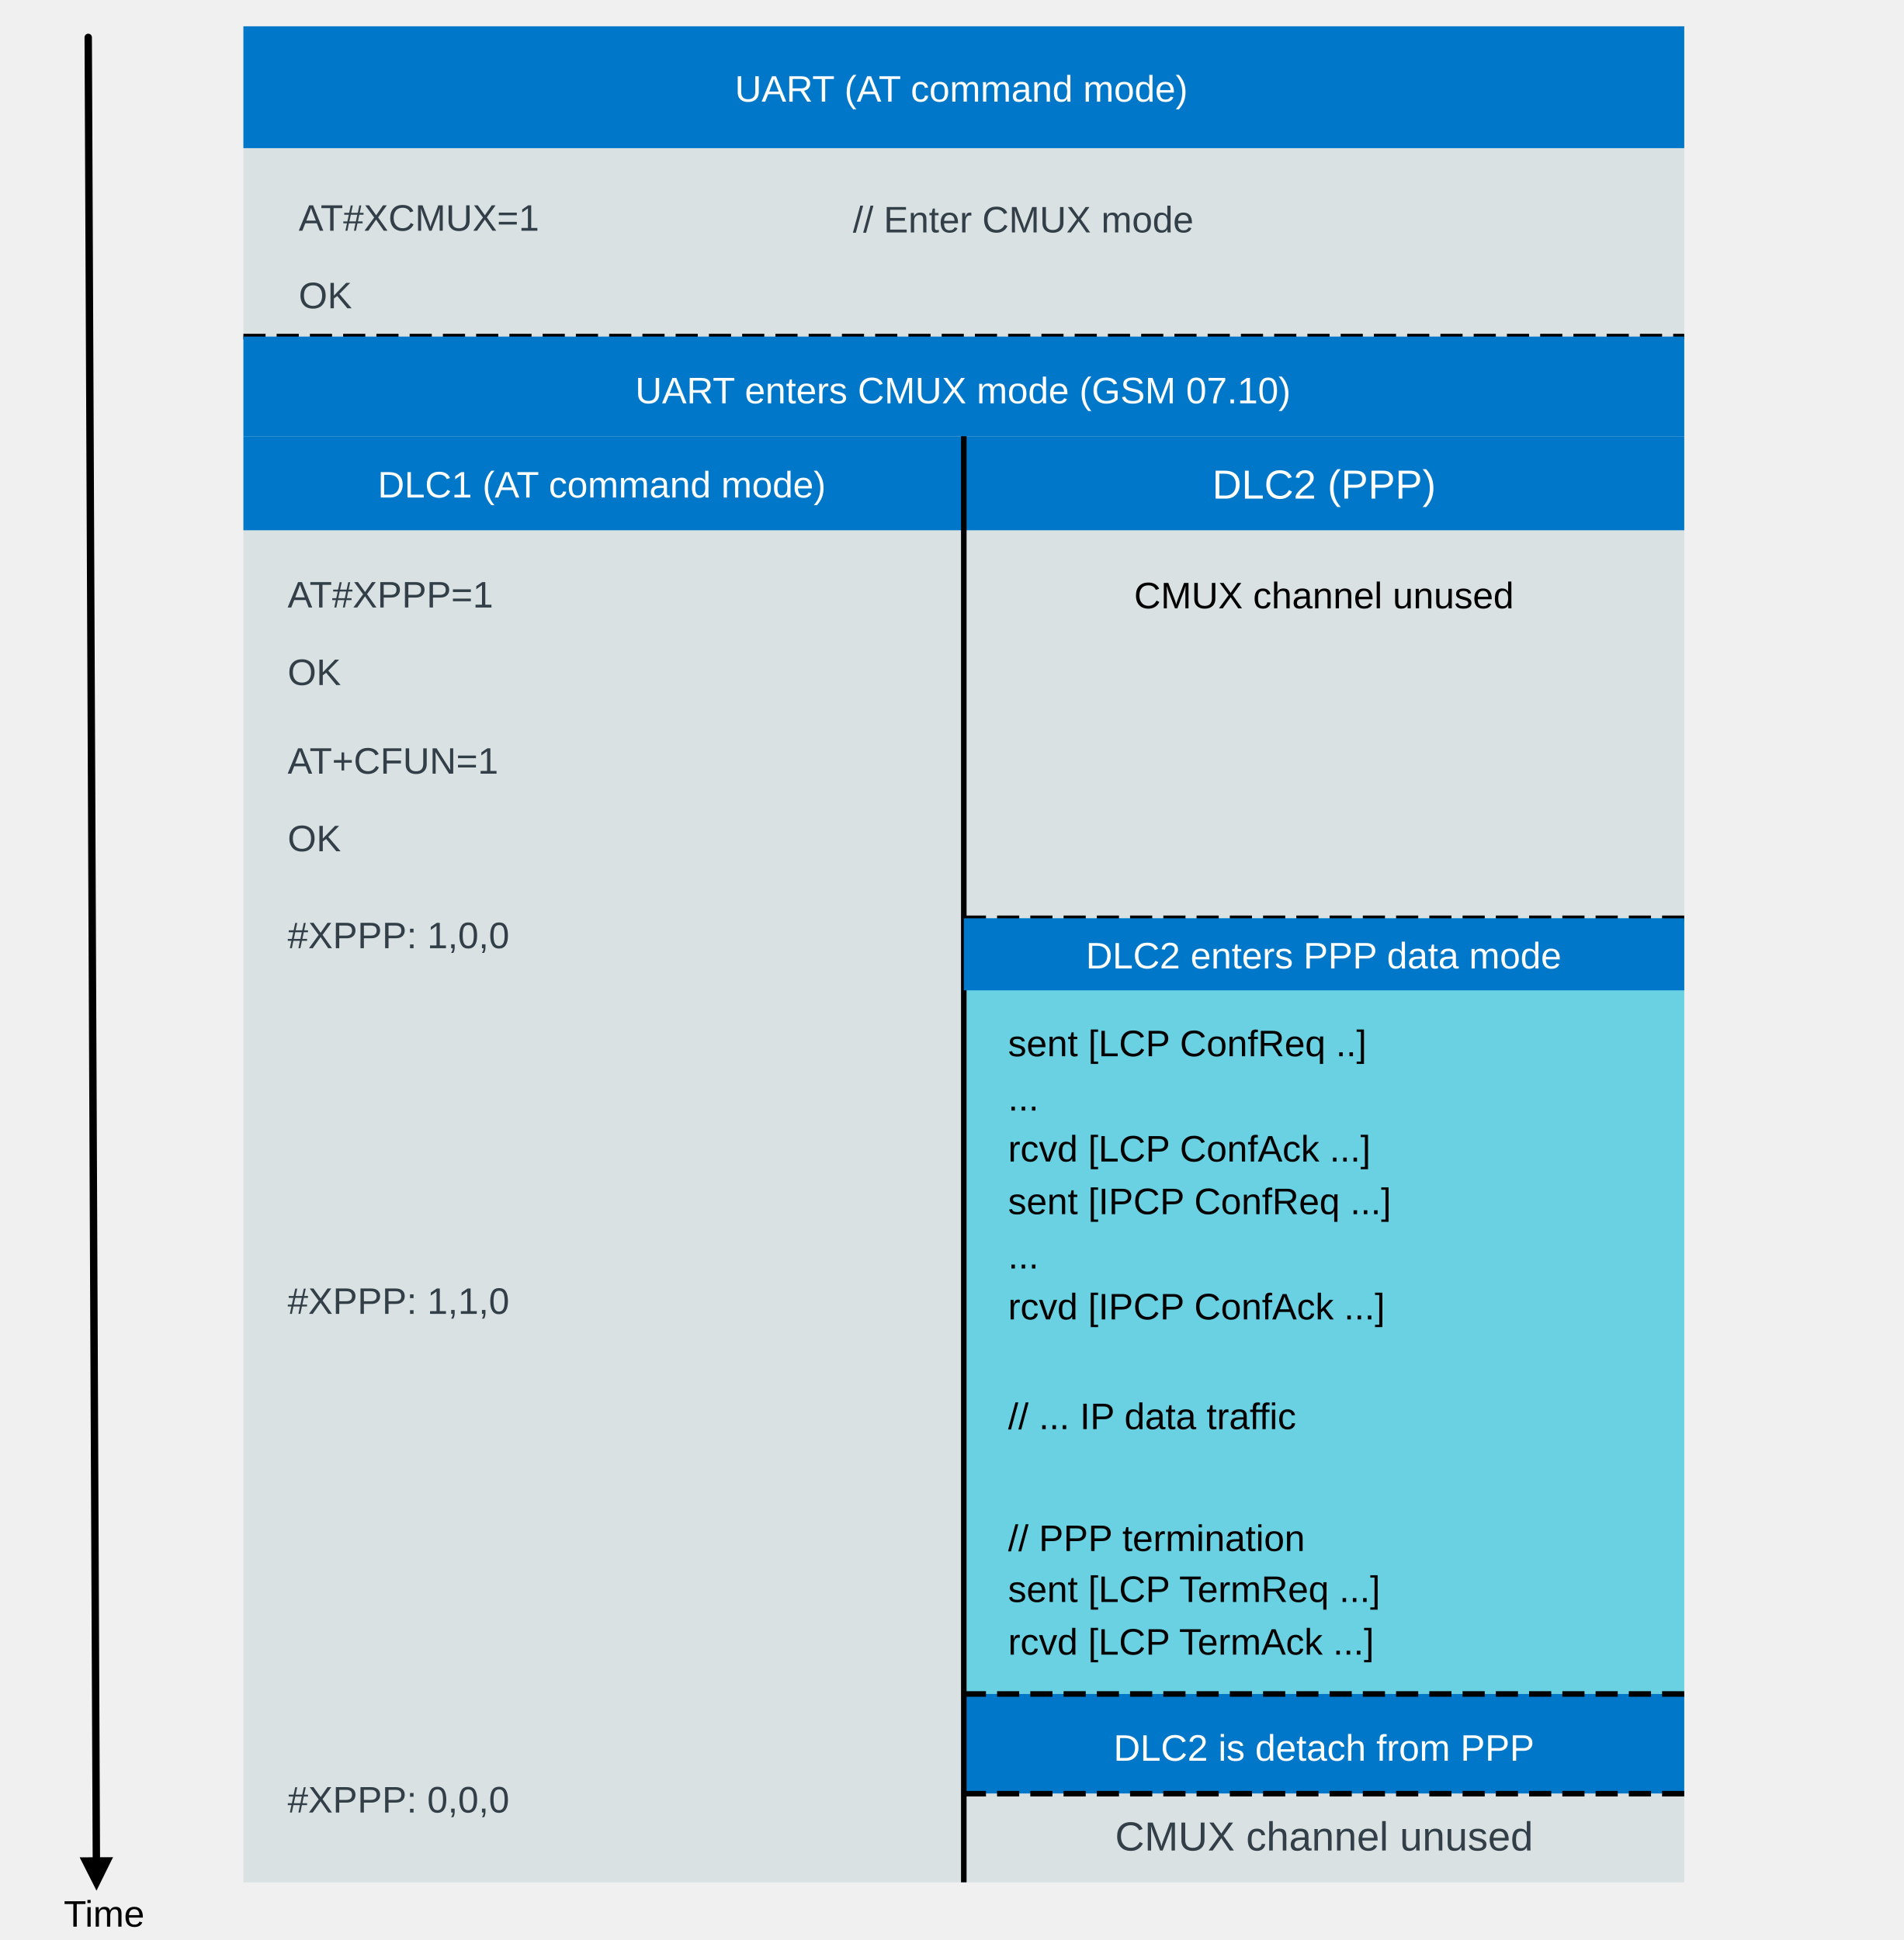
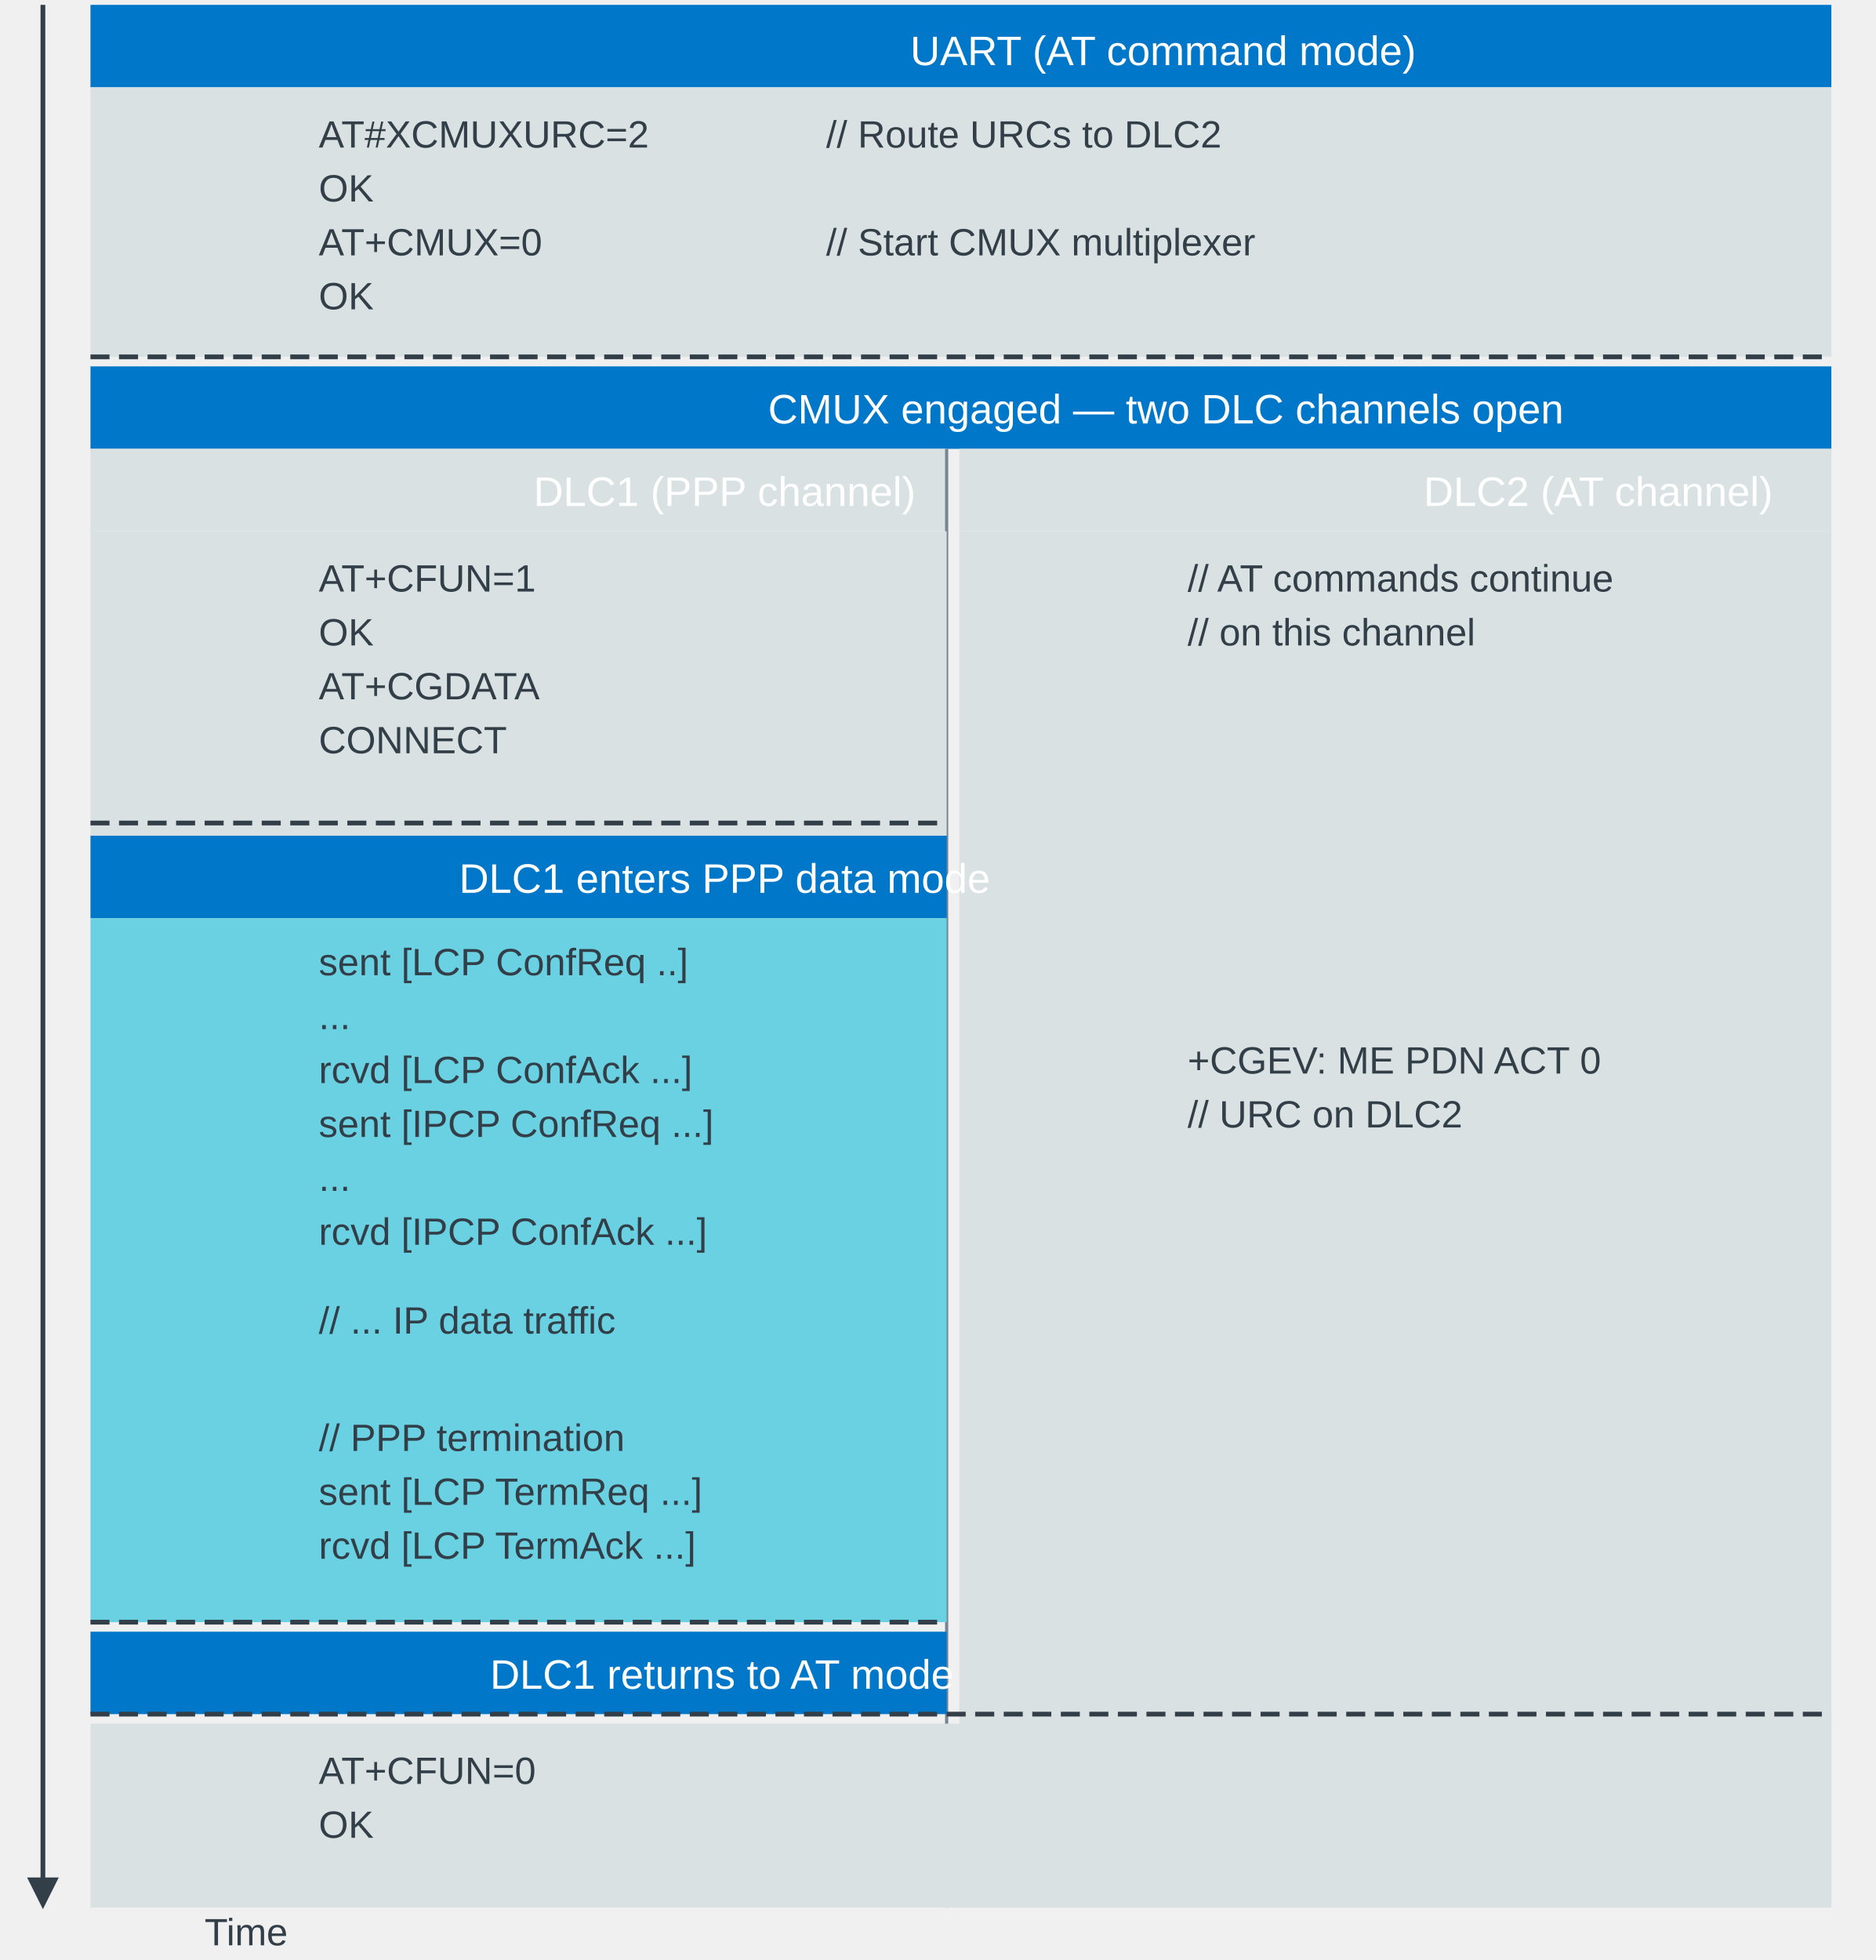
- <svg xmlns="http://www.w3.org/2000/svg" xmlns:xlink="http://www.w3.org/1999/xlink" width="7.155in" height="7.295in" viewBox="0 0 515.15 525.207" xml:space="preserve" color-interpolation-filters="sRGB" class="st16">
+ <svg xmlns="http://www.w3.org/2000/svg" xmlns:ns1="http://schemas.microsoft.com/visio/2003/SVGExtensions/" width="6.162in" height="6.438in" viewBox="0 0 443.675 463.5" xml:space="preserve" color-interpolation-filters="sRGB" class="st11">
+   <ns1:documentProperties ns1:langID="1033" ns1:viewMarkup="false" />
  <style type="text/css">
	
- 		.st1 {fill:none;stroke:none;stroke-linecap:butt;stroke-width:0.75}
- 		.st2 {fill:#000000;font-family:Arial;font-size:0.833em}
- 		.st3 {fill:#0077c8;stroke:none;stroke-linecap:round;stroke-linejoin:round;stroke-width:0.75}
- 		.st4 {fill:#ffffff;font-family:Arial;font-size:0.833em}
- 		.st5 {fill:#d9e1e2;stroke:none;stroke-linecap:round;stroke-linejoin:round;stroke-width:0.75}
- 		.st6 {fill:#333f48;font-family:Arial;font-size:0.833em}
- 		.st7 {stroke:#000000;stroke-dasharray:6,3;stroke-linecap:butt;stroke-width:1.5}
- 		.st8 {fill:#0077c8;stroke:none;stroke-linecap:butt;stroke-width:0.75}
- 		.st9 {fill:#ffffff;font-family:Arial;font-size:0.917em}
- 		.st10 {fill:#6ad1e3;stroke:none;stroke-linecap:round;stroke-linejoin:round;stroke-width:0.75}
- 		.st11 {fill:#d9e1e2;stroke:none;stroke-linecap:butt;stroke-width:0.75}
- 		.st12 {stroke:#000000;stroke-linecap:butt;stroke-width:1.5}
- 		.st13 {fill:#333f48;font-family:Arial;font-size:0.917em}
- 		.st14 {marker-end:url(#mrkr4-132);stroke:#000000;stroke-linecap:round;stroke-linejoin:round;stroke-width:2}
- 		.st15 {fill:#000000;fill-opacity:1;stroke:#000000;stroke-opacity:1;stroke-width:0.442}
- 		.st16 {fill:none;fill-rule:evenodd;font-size:12px;overflow:visible;stroke-linecap:square;stroke-miterlimit:3}
+ 		.st1 {stroke:#333f48;stroke-linecap:butt;stroke-width:1.125}
+ 		.st2 {fill:#333f48;stroke:none;stroke-linecap:butt;stroke-width:0.75}
+ 		.st3 {fill:none;stroke:none;stroke-linecap:butt;stroke-width:0.75}
+ 		.st4 {fill:#333f48;font-family:Arial;font-size:0.75em}
+ 		.st5 {fill:#0077c8;stroke:none;stroke-linecap:butt;stroke-width:0.75}
+ 		.st6 {fill:#ffffff;font-family:Arial;font-size:0.813em}
+ 		.st7 {fill:#d9e1e2;stroke:none;stroke-linecap:butt;stroke-width:0.75}
+ 		.st8 {stroke:#333f48;stroke-dasharray:4.5,2.25;stroke-linecap:butt;stroke-width:1.125}
+ 		.st9 {stroke:#768692;stroke-linecap:butt;stroke-width:0.75}
+ 		.st10 {fill:#6ad1e3;stroke:none;stroke-linecap:butt;stroke-width:0.75}
+ 		.st11 {fill:none;fill-rule:evenodd;font-size:12px;overflow:visible;stroke-linecap:square;stroke-miterlimit:3}
	
	</style>
-   <defs id="Markers">
-     <g id="lend4">
-       <path d="M 2 1 L 0 0 L 2 -1 L 2 1 " style="stroke:none" />
-     </g>
-     <marker id="mrkr4-132" class="st15" refX="-4.52" orient="auto" markerUnits="strokeWidth" overflow="visible">
-       <use xlink:href="#lend4" transform="scale(-2.26,-2.26) " />
-     </marker>
-   </defs>
-   <g>
-     <g id="shape5-1" transform="translate(8.85,-0.75)">
-       <rect x="0" y="513.507" width="39.05" height="11.7" class="st1" />
-       <text x="8.41" y="522.36" class="st2">Time</text>
-     </g>
-     <g id="shape6-4" transform="translate(65.875,-15.6)">
-       <rect x="0" y="22.707" width="390" height="502.5" class="st1" />
-     </g>
-     <g id="shape7-6" transform="translate(65.875,-485.1)">
-       <rect x="0" y="492.207" width="390" height="33" class="st3" />
-     </g>
-     <g id="shape8-8" transform="translate(128.85,-493.5)">
-       <rect x="0" y="510.807" width="264.05" height="14.4" class="st1" />
-       <text x="70.07" y="521.01" class="st4">UART (AT command mode)</text>
-     </g>
-     <g id="shape9-11" transform="translate(65.875,-434.1)">
-       <rect x="0" y="474.207" width="390" height="51" class="st5" />
-     </g>
-     <g id="shape10-13" transform="translate(80.85,-459.45)">
-       <rect x="0" y="512.607" width="105.05" height="12.6" class="st1" />
-       <text x="0" y="521.91" class="st6">AT#XCMUX=1</text>
-     </g>
-     <g id="shape11-16" transform="translate(230.85,-459.9)">
-       <rect x="0" y="514.407" width="162.05" height="10.8" class="st1" />
-       <text x="0" y="522.81" class="st6">// Enter CMUX mode</text>
-     </g>
-     <g id="shape12-19" transform="translate(80.85,-438.45)">
-       <rect x="0" y="512.607" width="21.05" height="12.6" class="st1" />
-       <text x="0" y="521.91" class="st6">OK</text>
-     </g>
-     <g id="shape13-22" transform="translate(65.875,-434.1)">
-       <path d="M0 525.21 L390 525.21" class="st7" />
-     </g>
-     <g id="shape14-25" transform="translate(65.875,-407.1)">
-       <rect x="0" y="498.207" width="390" height="27" class="st3" />
-     </g>
-     <g id="shape15-27" transform="translate(99.975,-413.175)">
-       <rect x="0" y="513.507" width="321.8" height="11.7" class="st1" />
-       <text x="71.99" y="522.36" class="st4">UART enters CMUX mode (GSM 07.10)</text>
-     </g>
-     <g id="shape16-30" transform="translate(65.875,-381.6)">
-       <rect x="0" y="499.707" width="195" height="25.5" class="st3" />
-     </g>
-     <g id="shape17-32" transform="translate(260.875,-381.6)">
-       <rect x="0" y="499.707" width="195" height="25.5" class="st8" />
-     </g>
-     <g id="shape18-34" transform="translate(56.1,-387.675)">
-       <rect x="0" y="513.507" width="214.55" height="11.7" class="st1" />
-       <text x="46.14" y="522.36" class="st4">DLC1 (AT command mode)</text>
-     </g>
-     <g id="shape19-37" transform="translate(309.6,-387.675)">
-       <rect x="0" y="513.507" width="97.55" height="11.7" class="st3" />
-       <text x="18.52" y="522.66" class="st9">DLC2 (PPP)</text>
-     </g>
-     <g id="shape20-40" transform="translate(65.875,-15.6)">
-       <rect x="0" y="159.207" width="195" height="366" class="st5" />
-     </g>
-     <g id="shape21-42" transform="translate(260.875,-276.6)">
-       <rect x="0" y="420.207" width="195" height="105" class="st5" />
-     </g>
-     <g id="shape22-44" transform="translate(260.875,-66.6)">
-       <rect x="0" y="315.207" width="195" height="210" class="st10" />
-     </g>
-     <g id="shape23-46" transform="translate(260.875,-39.6)">
-       <rect x="0" y="498.207" width="195" height="27" class="st3" />
-     </g>
-     <g id="shape24-48" transform="translate(260.875,-15.6)">
-       <rect x="0" y="501.207" width="195" height="24" class="st11" />
-     </g>
-     <g id="shape25-50" transform="translate(786.082,118.107) rotate(90)">
-       <path d="M0 525.21 L391.5 525.21" class="st12" />
-     </g>
-     <g id="shape26-53" transform="translate(77.85,-357.45)">
-       <rect x="0" y="512.607" width="94.55" height="12.6" class="st1" />
-       <text x="0" y="521.91" class="st6">AT#XPPP=1</text>
-     </g>
-     <g id="shape27-56" transform="translate(77.85,-336.45)">
-       <rect x="0" y="512.607" width="21.05" height="12.6" class="st1" />
-       <text x="0" y="521.91" class="st6">OK</text>
-     </g>
-     <g id="shape28-59" transform="translate(77.85,-312.45)">
-       <rect x="0" y="512.607" width="94.55" height="12.6" class="st1" />
-       <text x="0" y="521.91" class="st6">AT+CFUN=1</text>
-     </g>
-     <g id="shape29-62" transform="translate(77.85,-291.45)">
-       <rect x="0" y="512.607" width="21.05" height="12.6" class="st1" />
-       <text x="0" y="521.91" class="st6">OK</text>
-     </g>
-     <g id="shape30-65" transform="translate(77.85,-265.2)">
-       <rect x="0" y="512.607" width="126.05" height="12.6" class="st1" />
-       <text x="0" y="521.91" class="st6">#XPPP: 1,0,0</text>
-     </g>
-     <g id="shape31-68" transform="translate(265.725,-357.675)">
-       <rect x="0" y="513.507" width="185.3" height="11.7" class="st1" />
-       <text x="41.23" y="522.36" class="st2">CMUX channel unused</text>
-     </g>
-     <g id="shape32-71" transform="translate(260.875,-276.6)">
-       <path d="M0 525.21 L195 525.21" class="st7" />
-     </g>
-     <g id="shape33-74" transform="translate(260.875,-257.1)">
-       <rect x="0" y="505.707" width="195" height="19.5" class="st3" />
-     </g>
-     <g id="shape34-76" transform="translate(236.475,-260.175)">
-       <rect x="0" y="513.507" width="243.8" height="11.7" class="st1" />
-       <text x="57.42" y="522.36" class="st4">DLC2 enters PPP data mode</text>
-     </g>
-     <g id="shape35-79" transform="translate(272.85,-235.95)">
-       <rect x="0" y="512.607" width="220.55" height="12.6" class="st1" />
-       <text x="0" y="521.91" class="st2">sent [LCP ConfReq ..]</text>
-     </g>
-     <g id="shape36-82" transform="translate(272.85,-222.15)">
-       <rect x="0" y="514.407" width="27.05" height="10.8" class="st1" />
-       <text x="0" y="522.81" class="st2">...</text>
-     </g>
-     <g id="shape37-85" transform="translate(272.85,-207.45)">
-       <rect x="0" y="512.607" width="231.05" height="12.6" class="st1" />
-       <text x="0" y="521.91" class="st2">rcvd [LCP ConfAck ...]</text>
-     </g>
-     <g id="shape38-88" transform="translate(272.85,-193.2)">
-       <rect x="0" y="512.607" width="241.55" height="12.6" class="st1" />
-       <text x="0" y="521.91" class="st2">sent [IPCP ConfReq ...]</text>
-     </g>
-     <g id="shape39-91" transform="translate(272.85,-179.4)">
-       <rect x="0" y="514.407" width="27.05" height="10.8" class="st1" />
-       <text x="0" y="522.81" class="st2">...</text>
-     </g>
-     <g id="shape40-94" transform="translate(272.85,-164.7)">
-       <rect x="0" y="512.607" width="241.55" height="12.6" class="st1" />
-       <text x="0" y="521.91" class="st2">rcvd [IPCP ConfAck ...]</text>
-     </g>
-     <g id="shape41-97" transform="translate(272.85,-135.9)">
-       <rect x="0" y="514.407" width="198.05" height="10.8" class="st1" />
-       <text x="0" y="522.81" class="st2">// ... IP data traffic</text>
-     </g>
-     <g id="shape42-100" transform="translate(272.85,-102.9)">
-       <rect x="0" y="514.407" width="162.05" height="10.8" class="st1" />
-       <text x="0" y="522.81" class="st2">// PPP termination</text>
-     </g>
-     <g id="shape43-103" transform="translate(272.85,-88.2)">
-       <rect x="0" y="512.607" width="231.05" height="12.6" class="st1" />
-       <text x="0" y="521.91" class="st2">sent [LCP TermReq ...]</text>
-     </g>
-     <g id="shape44-106" transform="translate(272.85,-73.95)">
-       <rect x="0" y="512.607" width="231.05" height="12.6" class="st1" />
-       <text x="0" y="521.91" class="st2">rcvd [LCP TermAck ...]</text>
-     </g>
-     <g id="shape45-109" transform="translate(260.875,-66.6)">
-       <path d="M0 525.21 L195 525.21" class="st7" />
-     </g>
-     <g id="shape46-112" transform="translate(246.225,-45.675)">
-       <rect x="0" y="513.507" width="224.3" height="11.7" class="st1" />
-       <text x="55.18" y="522.36" class="st4">DLC2 is detach from PPP</text>
-     </g>
-     <g id="shape47-115" transform="translate(77.85,-31.2)">
-       <rect x="0" y="512.607" width="126.05" height="12.6" class="st1" />
-       <text x="0" y="521.91" class="st6">#XPPP: 0,0,0</text>
-     </g>
-     <g id="shape48-118" transform="translate(260.875,-39.6)">
-       <path d="M0 525.21 L195 525.21" class="st7" />
-     </g>
-     <g id="shape49-121" transform="translate(265.725,-21.675)">
-       <rect x="0" y="513.507" width="185.3" height="11.7" class="st5" />
-       <text x="36.09" y="522.66" class="st13">CMUX channel unused</text>
-     </g>
-     <g id="shape50-124" transform="translate(77.85,-166.2)">
-       <rect x="0" y="512.607" width="126.05" height="12.6" class="st1" />
-       <text x="0" y="521.91" class="st6">#XPPP: 1,1,0</text>
-     </g>
-     <g id="shape52-127" transform="translate(16,-515.1)">
-       <path d="M7.88 525.21 L10.08 1017.92" class="st14" />
+   <g ns1:mID="0" ns1:index="1" ns1:groupContext="foregroundPage">
+     <ns1:pageProperties ns1:drawingScale="1" ns1:pageScale="1" ns1:drawingUnits="19" ns1:shadowOffsetX="9" ns1:shadowOffsetY="-9" />
+     <g id="shape1-1" ns1:mID="1" ns1:groupContext="shape" transform="translate(473.65,1.125) rotate(90)">
+       <path d="M0 463.5 L444.75 463.5" class="st1" />
+     </g>
+     <g id="shape2-4" ns1:mID="2" ns1:groupContext="shape" transform="translate(6.4,-12)">
+       <path d="M0 456 L7.5 456 L3.75 463.5 L0 456 Z" class="st2" />
+     </g>
+     <g id="shape3-6" ns1:mID="3" ns1:groupContext="shape" transform="translate(3.375,-0.75)">
+       <ns1:textBlock ns1:margins="rect(0,0,0,0)" />
+       <ns1:textRect cx="18.025" cy="458.1" width="36.05" height="10.8" />
+       <rect x="0" y="452.7" width="36.05" height="10.8" class="st3" />
+       <text x="0" y="460.8" class="st4" ns1:langID="1033">
+         <ns1:paragraph />
+         <ns1:tabList />Time</text>
+     </g>
+     <g id="shape4-9" ns1:mID="4" ns1:groupContext="shape" transform="translate(21.4,-442.875)">
+       <rect x="0" y="444" width="411.75" height="19.5" class="st5" />
+     </g>
+     <g id="shape5-11" ns1:mID="5" ns1:groupContext="shape" transform="translate(119.625,-445.2)">
+       <ns1:textBlock ns1:margins="rect(0,0,0,0)" />
+       <ns1:textRect cx="107.275" cy="457.65" width="214.56" height="11.7" />
+       <rect x="0" y="451.8" width="214.55" height="11.7" class="st3" />
+       <text x="46.87" y="460.58" class="st6" ns1:langID="1033">
+         <ns1:paragraph ns1:horizAlign="1" />
+         <ns1:tabList />UART (AT command mode)</text>
+     </g>
+     <g id="shape6-14" ns1:mID="6" ns1:groupContext="shape" transform="translate(21.4,-379.125)">
+       <rect x="0" y="399.75" width="411.75" height="63.75" class="st7" />
+     </g>
+     <g id="shape7-16" ns1:mID="7" ns1:groupContext="shape" transform="translate(30.375,-425.925)">
+       <ns1:textBlock ns1:margins="rect(0,0,0,0)" />
+       <ns1:textRect cx="58.525" cy="458.1" width="117.06" height="10.8" />
+       <rect x="0" y="452.7" width="117.05" height="10.8" class="st3" />
+       <text x="0" y="460.8" class="st4" ns1:langID="1033">
+         <ns1:paragraph />
+         <ns1:tabList />AT#XCMUXURC=2</text>
+     </g>
+     <g id="shape8-19" ns1:mID="8" ns1:groupContext="shape" transform="translate(150.375,-425.925)">
+       <ns1:textBlock ns1:margins="rect(0,0,0,0)" />
+       <ns1:textRect cx="94.525" cy="458.1" width="189.06" height="10.8" />
+       <rect x="0" y="452.7" width="189.05" height="10.8" class="st3" />
+       <text x="0" y="460.8" class="st4" ns1:langID="1033">
+         <ns1:paragraph />
+         <ns1:tabList />// Route URCs to DLC2</text>
+     </g>
+     <g id="shape9-22" ns1:mID="9" ns1:groupContext="shape" transform="translate(30.375,-413.175)">
+       <ns1:textBlock ns1:margins="rect(0,0,0,0)" />
+       <ns1:textRect cx="9.025" cy="458.1" width="18.05" height="10.8" />
+       <rect x="0" y="452.7" width="18.05" height="10.8" class="st3" />
+       <text x="0" y="460.8" class="st4" ns1:langID="1033">
+         <ns1:paragraph />
+         <ns1:tabList />OK</text>
+     </g>
+     <g id="shape10-25" ns1:mID="10" ns1:groupContext="shape" transform="translate(30.375,-400.425)">
+       <ns1:textBlock ns1:margins="rect(0,0,0,0)" />
+       <ns1:textRect cx="40.525" cy="458.1" width="81.06" height="10.8" />
+       <rect x="0" y="452.7" width="81.05" height="10.8" class="st3" />
+       <text x="0" y="460.8" class="st4" ns1:langID="1033">
+         <ns1:paragraph />
+         <ns1:tabList />AT+CMUX=0</text>
+     </g>
+     <g id="shape11-28" ns1:mID="11" ns1:groupContext="shape" transform="translate(150.375,-400.425)">
+       <ns1:textBlock ns1:margins="rect(0,0,0,0)" />
+       <ns1:textRect cx="112.525" cy="458.1" width="225.06" height="10.8" />
+       <rect x="0" y="452.7" width="225.05" height="10.8" class="st3" />
+       <text x="0" y="460.8" class="st4" ns1:langID="1033">
+         <ns1:paragraph />
+         <ns1:tabList />// Start CMUX multiplexer</text>
+     </g>
+     <g id="shape12-31" ns1:mID="12" ns1:groupContext="shape" transform="translate(30.375,-387.675)">
+       <ns1:textBlock ns1:margins="rect(0,0,0,0)" />
+       <ns1:textRect cx="9.025" cy="458.1" width="18.05" height="10.8" />
+       <rect x="0" y="452.7" width="18.05" height="10.8" class="st3" />
+       <text x="0" y="460.8" class="st4" ns1:langID="1033">
+         <ns1:paragraph />
+         <ns1:tabList />OK</text>
+     </g>
+     <g id="shape13-34" ns1:mID="13" ns1:groupContext="shape" transform="translate(21.4,-379.125)">
+       <path d="M0 463.5 L411.75 463.5" class="st8" />
+     </g>
+     <g id="shape14-37" ns1:mID="14" ns1:groupContext="shape" transform="translate(21.4,-357.375)">
+       <rect x="0" y="444" width="411.75" height="19.5" class="st5" />
+     </g>
+     <g id="shape15-39" ns1:mID="15" ns1:groupContext="shape" transform="translate(51.375,-360.45)">
+       <ns1:textBlock ns1:margins="rect(0,0,0,0)" />
+       <ns1:textRect cx="175.525" cy="457.65" width="351.05" height="11.7" />
+       <rect x="0" y="451.8" width="351.05" height="11.7" class="st3" />
+       <text x="81.49" y="460.58" class="st6" ns1:langID="1033">
+         <ns1:paragraph ns1:horizAlign="1" />
+         <ns1:tabList />CMUX engaged — two DLC channels open</text>
+     </g>
+     <g id="shape16-42" ns1:mID="16" ns1:groupContext="shape" transform="translate(21.4,-337.875)">
+       <rect x="0" y="444" width="202.5" height="19.5" class="st7" />
+     </g>
+     <g id="shape17-44" ns1:mID="17" ns1:groupContext="shape" transform="translate(34.875,-340.95)">
+       <ns1:textBlock ns1:margins="rect(0,0,0,0)" />
+       <ns1:textRect cx="87.775" cy="457.65" width="175.56" height="11.7" />
+       <rect x="0" y="451.8" width="175.55" height="11.7" class="st3" />
+       <text x="42.52" y="460.58" class="st6" ns1:langID="1033">
+         <ns1:paragraph ns1:horizAlign="1" />
+         <ns1:tabList />DLC1 (PPP channel)</text>
+     </g>
+     <g id="shape18-47" ns1:mID="18" ns1:groupContext="shape" transform="translate(226.9,-337.875)">
+       <rect x="0" y="444" width="206.25" height="19.5" class="st7" />
+     </g>
+     <g id="shape19-49" ns1:mID="19" ns1:groupContext="shape" transform="translate(246.75,-340.95)">
+       <ns1:textBlock ns1:margins="rect(0,0,0,0)" />
+       <ns1:textRect cx="82.9" cy="457.65" width="165.8" height="11.7" />
+       <rect x="0" y="451.8" width="165.8" height="11.7" class="st3" />
+       <text x="41.17" y="460.58" class="st6" ns1:langID="1033">
+         <ns1:paragraph ns1:horizAlign="1" />
+         <ns1:tabList />DLC2 (AT channel)</text>
+     </g>
+     <g id="shape20-52" ns1:mID="20" ns1:groupContext="shape" transform="translate(687.4,106.125) rotate(90)">
+       <path d="M0 463.5 L345 463.5" class="st9" />
+     </g>
+     <g id="shape21-55" ns1:mID="21" ns1:groupContext="shape" transform="translate(21.4,-265.875)">
+       <rect x="0" y="391.5" width="202.5" height="72" class="st7" />
+     </g>
+     <g id="shape22-57" ns1:mID="22" ns1:groupContext="shape" transform="translate(30.375,-320.925)">
+       <ns1:textBlock ns1:margins="rect(0,0,0,0)" />
+       <ns1:textRect cx="40.525" cy="458.1" width="81.06" height="10.8" />
+       <rect x="0" y="452.7" width="81.05" height="10.8" class="st3" />
+       <text x="0" y="460.8" class="st4" ns1:langID="1033">
+         <ns1:paragraph />
+         <ns1:tabList />AT+CFUN=1</text>
+     </g>
+     <g id="shape23-60" ns1:mID="23" ns1:groupContext="shape" transform="translate(30.375,-308.175)">
+       <ns1:textBlock ns1:margins="rect(0,0,0,0)" />
+       <ns1:textRect cx="9.025" cy="458.1" width="18.05" height="10.8" />
+       <rect x="0" y="452.7" width="18.05" height="10.8" class="st3" />
+       <text x="0" y="460.8" class="st4" ns1:langID="1033">
+         <ns1:paragraph />
+         <ns1:tabList />OK</text>
+     </g>
+     <g id="shape24-63" ns1:mID="24" ns1:groupContext="shape" transform="translate(30.375,-295.425)">
+       <ns1:textBlock ns1:margins="rect(0,0,0,0)" />
+       <ns1:textRect cx="40.525" cy="458.1" width="81.06" height="10.8" />
+       <rect x="0" y="452.7" width="81.05" height="10.8" class="st3" />
+       <text x="0" y="460.8" class="st4" ns1:langID="1033">
+         <ns1:paragraph />
+         <ns1:tabList />AT+CGDATA</text>
+     </g>
+     <g id="shape25-66" ns1:mID="25" ns1:groupContext="shape" transform="translate(30.375,-282.675)">
+       <ns1:textBlock ns1:margins="rect(0,0,0,0)" />
+       <ns1:textRect cx="31.525" cy="458.1" width="63.05" height="10.8" />
+       <rect x="0" y="452.7" width="63.05" height="10.8" class="st3" />
+       <text x="0" y="460.8" class="st4" ns1:langID="1033">
+         <ns1:paragraph />
+         <ns1:tabList />CONNECT</text>
+     </g>
+     <g id="shape26-69" ns1:mID="26" ns1:groupContext="shape" transform="translate(21.4,-268.875)">
+       <path d="M0 463.5 L201 463.5" class="st8" />
+     </g>
+     <g id="shape27-72" ns1:mID="27" ns1:groupContext="shape" transform="translate(226.9,-12.375)">
+       <rect x="0" y="138" width="206.25" height="325.5" class="st7" />
+     </g>
+     <g id="shape28-74" ns1:mID="28" ns1:groupContext="shape" transform="translate(235.875,-320.925)">
+       <ns1:textBlock ns1:margins="rect(0,0,0,0)" />
+       <ns1:textRect cx="103.525" cy="458.1" width="207.06" height="10.8" />
+       <rect x="0" y="452.7" width="207.05" height="10.8" class="st3" />
+       <text x="0" y="460.8" class="st4" ns1:langID="1033">
+         <ns1:paragraph />
+         <ns1:tabList />// AT commands continue</text>
+     </g>
+     <g id="shape29-77" ns1:mID="29" ns1:groupContext="shape" transform="translate(235.875,-308.175)">
+       <ns1:textBlock ns1:margins="rect(0,0,0,0)" />
+       <ns1:textRect cx="81.025" cy="458.1" width="162.06" height="10.8" />
+       <rect x="0" y="452.7" width="162.05" height="10.8" class="st3" />
+       <text x="0" y="460.8" class="st4" ns1:langID="1033">
+         <ns1:paragraph />
+         <ns1:tabList />// on this channel</text>
+     </g>
+     <g id="shape30-80" ns1:mID="30" ns1:groupContext="shape" transform="translate(235.875,-206.925)">
+       <ns1:textBlock ns1:margins="rect(0,0,0,0)" />
+       <ns1:textRect cx="85.525" cy="458.1" width="171.06" height="10.8" />
+       <rect x="0" y="452.7" width="171.05" height="10.8" class="st3" />
+       <text x="0" y="460.8" class="st4" ns1:langID="1033">
+         <ns1:paragraph />
+         <ns1:tabList />+CGEV: ME PDN ACT 0</text>
+     </g>
+     <g id="shape31-83" ns1:mID="31" ns1:groupContext="shape" transform="translate(235.875,-194.175)">
+       <ns1:textBlock ns1:margins="rect(0,0,0,0)" />
+       <ns1:textRect cx="63.025" cy="458.1" width="126.06" height="10.8" />
+       <rect x="0" y="452.7" width="126.05" height="10.8" class="st3" />
+       <text x="0" y="460.8" class="st4" ns1:langID="1033">
+         <ns1:paragraph />
+         <ns1:tabList />// URC on DLC2</text>
+     </g>
+     <g id="shape32-86" ns1:mID="32" ns1:groupContext="shape" transform="translate(21.4,-246.375)">
+       <rect x="0" y="444" width="202.5" height="19.5" class="st5" />
+     </g>
+     <g id="shape33-88" ns1:mID="33" ns1:groupContext="shape" transform="translate(0.75,-249.45)">
+       <ns1:textBlock ns1:margins="rect(0,0,0,0)" />
+       <ns1:textRect cx="121.9" cy="457.65" width="243.8" height="11.7" />
+       <rect x="0" y="451.8" width="243.8" height="11.7" class="st3" />
+       <text x="59.03" y="460.58" class="st6" ns1:langID="1033">
+         <ns1:paragraph ns1:horizAlign="1" />
+         <ns1:tabList />DLC1 enters PPP data mode</text>
+     </g>
+     <g id="shape34-91" ns1:mID="34" ns1:groupContext="shape" transform="translate(21.4,-79.875)">
+       <rect x="0" y="297" width="202.5" height="166.5" class="st10" />
+     </g>
+     <g id="shape35-93" ns1:mID="35" ns1:groupContext="shape" transform="translate(30.375,-230.175)">
+       <ns1:textBlock ns1:margins="rect(0,0,0,0)" />
+       <ns1:textRect cx="94.525" cy="458.1" width="189.06" height="10.8" />
+       <rect x="0" y="452.7" width="189.05" height="10.8" class="st3" />
+       <text x="0" y="460.8" class="st4" ns1:langID="1033">
+         <ns1:paragraph />
+         <ns1:tabList />sent [LCP ConfReq ..]</text>
+     </g>
+     <g id="shape36-96" ns1:mID="36" ns1:groupContext="shape" transform="translate(30.375,-217.425)">
+       <ns1:textBlock ns1:margins="rect(0,0,0,0)" />
+       <ns1:textRect cx="13.525" cy="458.1" width="27.05" height="10.8" />
+       <rect x="0" y="452.7" width="27.05" height="10.8" class="st3" />
+       <text x="0" y="460.8" class="st4" ns1:langID="1033">
+         <ns1:paragraph />
+         <ns1:tabList />...</text>
+     </g>
+     <g id="shape37-99" ns1:mID="37" ns1:groupContext="shape" transform="translate(30.375,-204.675)">
+       <ns1:textBlock ns1:margins="rect(0,0,0,0)" />
+       <ns1:textRect cx="99.025" cy="458.1" width="198.06" height="10.8" />
+       <rect x="0" y="452.7" width="198.05" height="10.8" class="st3" />
+       <text x="0" y="460.8" class="st4" ns1:langID="1033">
+         <ns1:paragraph />
+         <ns1:tabList />rcvd [LCP ConfAck ...]</text>
+     </g>
+     <g id="shape38-102" ns1:mID="38" ns1:groupContext="shape" transform="translate(30.375,-191.925)">
+       <ns1:textBlock ns1:margins="rect(0,0,0,0)" />
+       <ns1:textRect cx="103.525" cy="458.1" width="207.06" height="10.8" />
+       <rect x="0" y="452.7" width="207.05" height="10.8" class="st3" />
+       <text x="0" y="460.8" class="st4" ns1:langID="1033">
+         <ns1:paragraph />
+         <ns1:tabList />sent [IPCP ConfReq ...]</text>
+     </g>
+     <g id="shape39-105" ns1:mID="39" ns1:groupContext="shape" transform="translate(30.375,-179.175)">
+       <ns1:textBlock ns1:margins="rect(0,0,0,0)" />
+       <ns1:textRect cx="13.525" cy="458.1" width="27.05" height="10.8" />
+       <rect x="0" y="452.7" width="27.05" height="10.8" class="st3" />
+       <text x="0" y="460.8" class="st4" ns1:langID="1033">
+         <ns1:paragraph />
+         <ns1:tabList />...</text>
+     </g>
+     <g id="shape40-108" ns1:mID="40" ns1:groupContext="shape" transform="translate(30.375,-166.425)">
+       <ns1:textBlock ns1:margins="rect(0,0,0,0)" />
+       <ns1:textRect cx="103.525" cy="458.1" width="207.06" height="10.8" />
+       <rect x="0" y="452.7" width="207.05" height="10.8" class="st3" />
+       <text x="0" y="460.8" class="st4" ns1:langID="1033">
+         <ns1:paragraph />
+         <ns1:tabList />rcvd [IPCP ConfAck ...]</text>
+     </g>
+     <g id="shape41-111" ns1:mID="41" ns1:groupContext="shape" transform="translate(30.375,-145.425)">
+       <ns1:textBlock ns1:margins="rect(0,0,0,0)" />
+       <ns1:textRect cx="99.025" cy="458.1" width="198.06" height="10.8" />
+       <rect x="0" y="452.7" width="198.05" height="10.8" class="st3" />
+       <text x="0" y="460.8" class="st4" ns1:langID="1033">
+         <ns1:paragraph />
+         <ns1:tabList />// ... IP data traffic</text>
+     </g>
+     <g id="shape42-114" ns1:mID="42" ns1:groupContext="shape" transform="translate(30.375,-117.675)">
+       <ns1:textBlock ns1:margins="rect(0,0,0,0)" />
+       <ns1:textRect cx="81.025" cy="458.1" width="162.06" height="10.8" />
+       <rect x="0" y="452.7" width="162.05" height="10.8" class="st3" />
+       <text x="0" y="460.8" class="st4" ns1:langID="1033">
+         <ns1:paragraph />
+         <ns1:tabList />// PPP termination</text>
+     </g>
+     <g id="shape43-117" ns1:mID="43" ns1:groupContext="shape" transform="translate(30.375,-104.925)">
+       <ns1:textBlock ns1:margins="rect(0,0,0,0)" />
+       <ns1:textRect cx="99.025" cy="458.1" width="198.06" height="10.8" />
+       <rect x="0" y="452.7" width="198.05" height="10.8" class="st3" />
+       <text x="0" y="460.8" class="st4" ns1:langID="1033">
+         <ns1:paragraph />
+         <ns1:tabList />sent [LCP TermReq ...]</text>
+     </g>
+     <g id="shape44-120" ns1:mID="44" ns1:groupContext="shape" transform="translate(30.375,-92.175)">
+       <ns1:textBlock ns1:margins="rect(0,0,0,0)" />
+       <ns1:textRect cx="99.025" cy="458.1" width="198.06" height="10.8" />
+       <rect x="0" y="452.7" width="198.05" height="10.8" class="st3" />
+       <text x="0" y="460.8" class="st4" ns1:langID="1033">
+         <ns1:paragraph />
+         <ns1:tabList />rcvd [LCP TermAck ...]</text>
+     </g>
+     <g id="shape45-123" ns1:mID="45" ns1:groupContext="shape" transform="translate(21.4,-79.875)">
+       <path d="M0 463.5 L201 463.5" class="st8" />
+     </g>
+     <g id="shape46-126" ns1:mID="46" ns1:groupContext="shape" transform="translate(21.4,-58.125)">
+       <rect x="0" y="444" width="202.5" height="19.5" class="st5" />
+     </g>
+     <g id="shape47-128" ns1:mID="47" ns1:groupContext="shape" transform="translate(10.5,-61.2)">
+       <ns1:textBlock ns1:margins="rect(0,0,0,0)" />
+       <ns1:textRect cx="112.15" cy="457.65" width="224.3" height="11.7" />
+       <rect x="0" y="451.8" width="224.3" height="11.7" class="st3" />
+       <text x="56.61" y="460.58" class="st6" ns1:langID="1033">
+         <ns1:paragraph ns1:horizAlign="1" />
+         <ns1:tabList />DLC1 returns to AT mode</text>
+     </g>
+     <g id="shape48-131" ns1:mID="48" ns1:groupContext="shape" transform="translate(21.4,-58.125)">
+       <path d="M0 463.5 L411.75 463.5" class="st8" />
+     </g>
+     <g id="shape49-134" ns1:mID="49" ns1:groupContext="shape" transform="translate(21.4,-12.375)">
+       <rect x="0" y="420" width="411.75" height="43.5" class="st7" />
+     </g>
+     <g id="shape50-136" ns1:mID="50" ns1:groupContext="shape" transform="translate(30.375,-38.925)">
+       <ns1:textBlock ns1:margins="rect(0,0,0,0)" />
+       <ns1:textRect cx="40.525" cy="458.1" width="81.06" height="10.8" />
+       <rect x="0" y="452.7" width="81.05" height="10.8" class="st3" />
+       <text x="0" y="460.8" class="st4" ns1:langID="1033">
+         <ns1:paragraph />
+         <ns1:tabList />AT+CFUN=0</text>
+     </g>
+     <g id="shape51-139" ns1:mID="51" ns1:groupContext="shape" transform="translate(30.375,-26.175)">
+       <ns1:textBlock ns1:margins="rect(0,0,0,0)" />
+       <ns1:textRect cx="9.025" cy="458.1" width="18.05" height="10.8" />
+       <rect x="0" y="452.7" width="18.05" height="10.8" class="st3" />
+       <text x="0" y="460.8" class="st4" ns1:langID="1033">
+         <ns1:paragraph />
+         <ns1:tabList />OK</text>
    </g>
  </g>
</svg>
